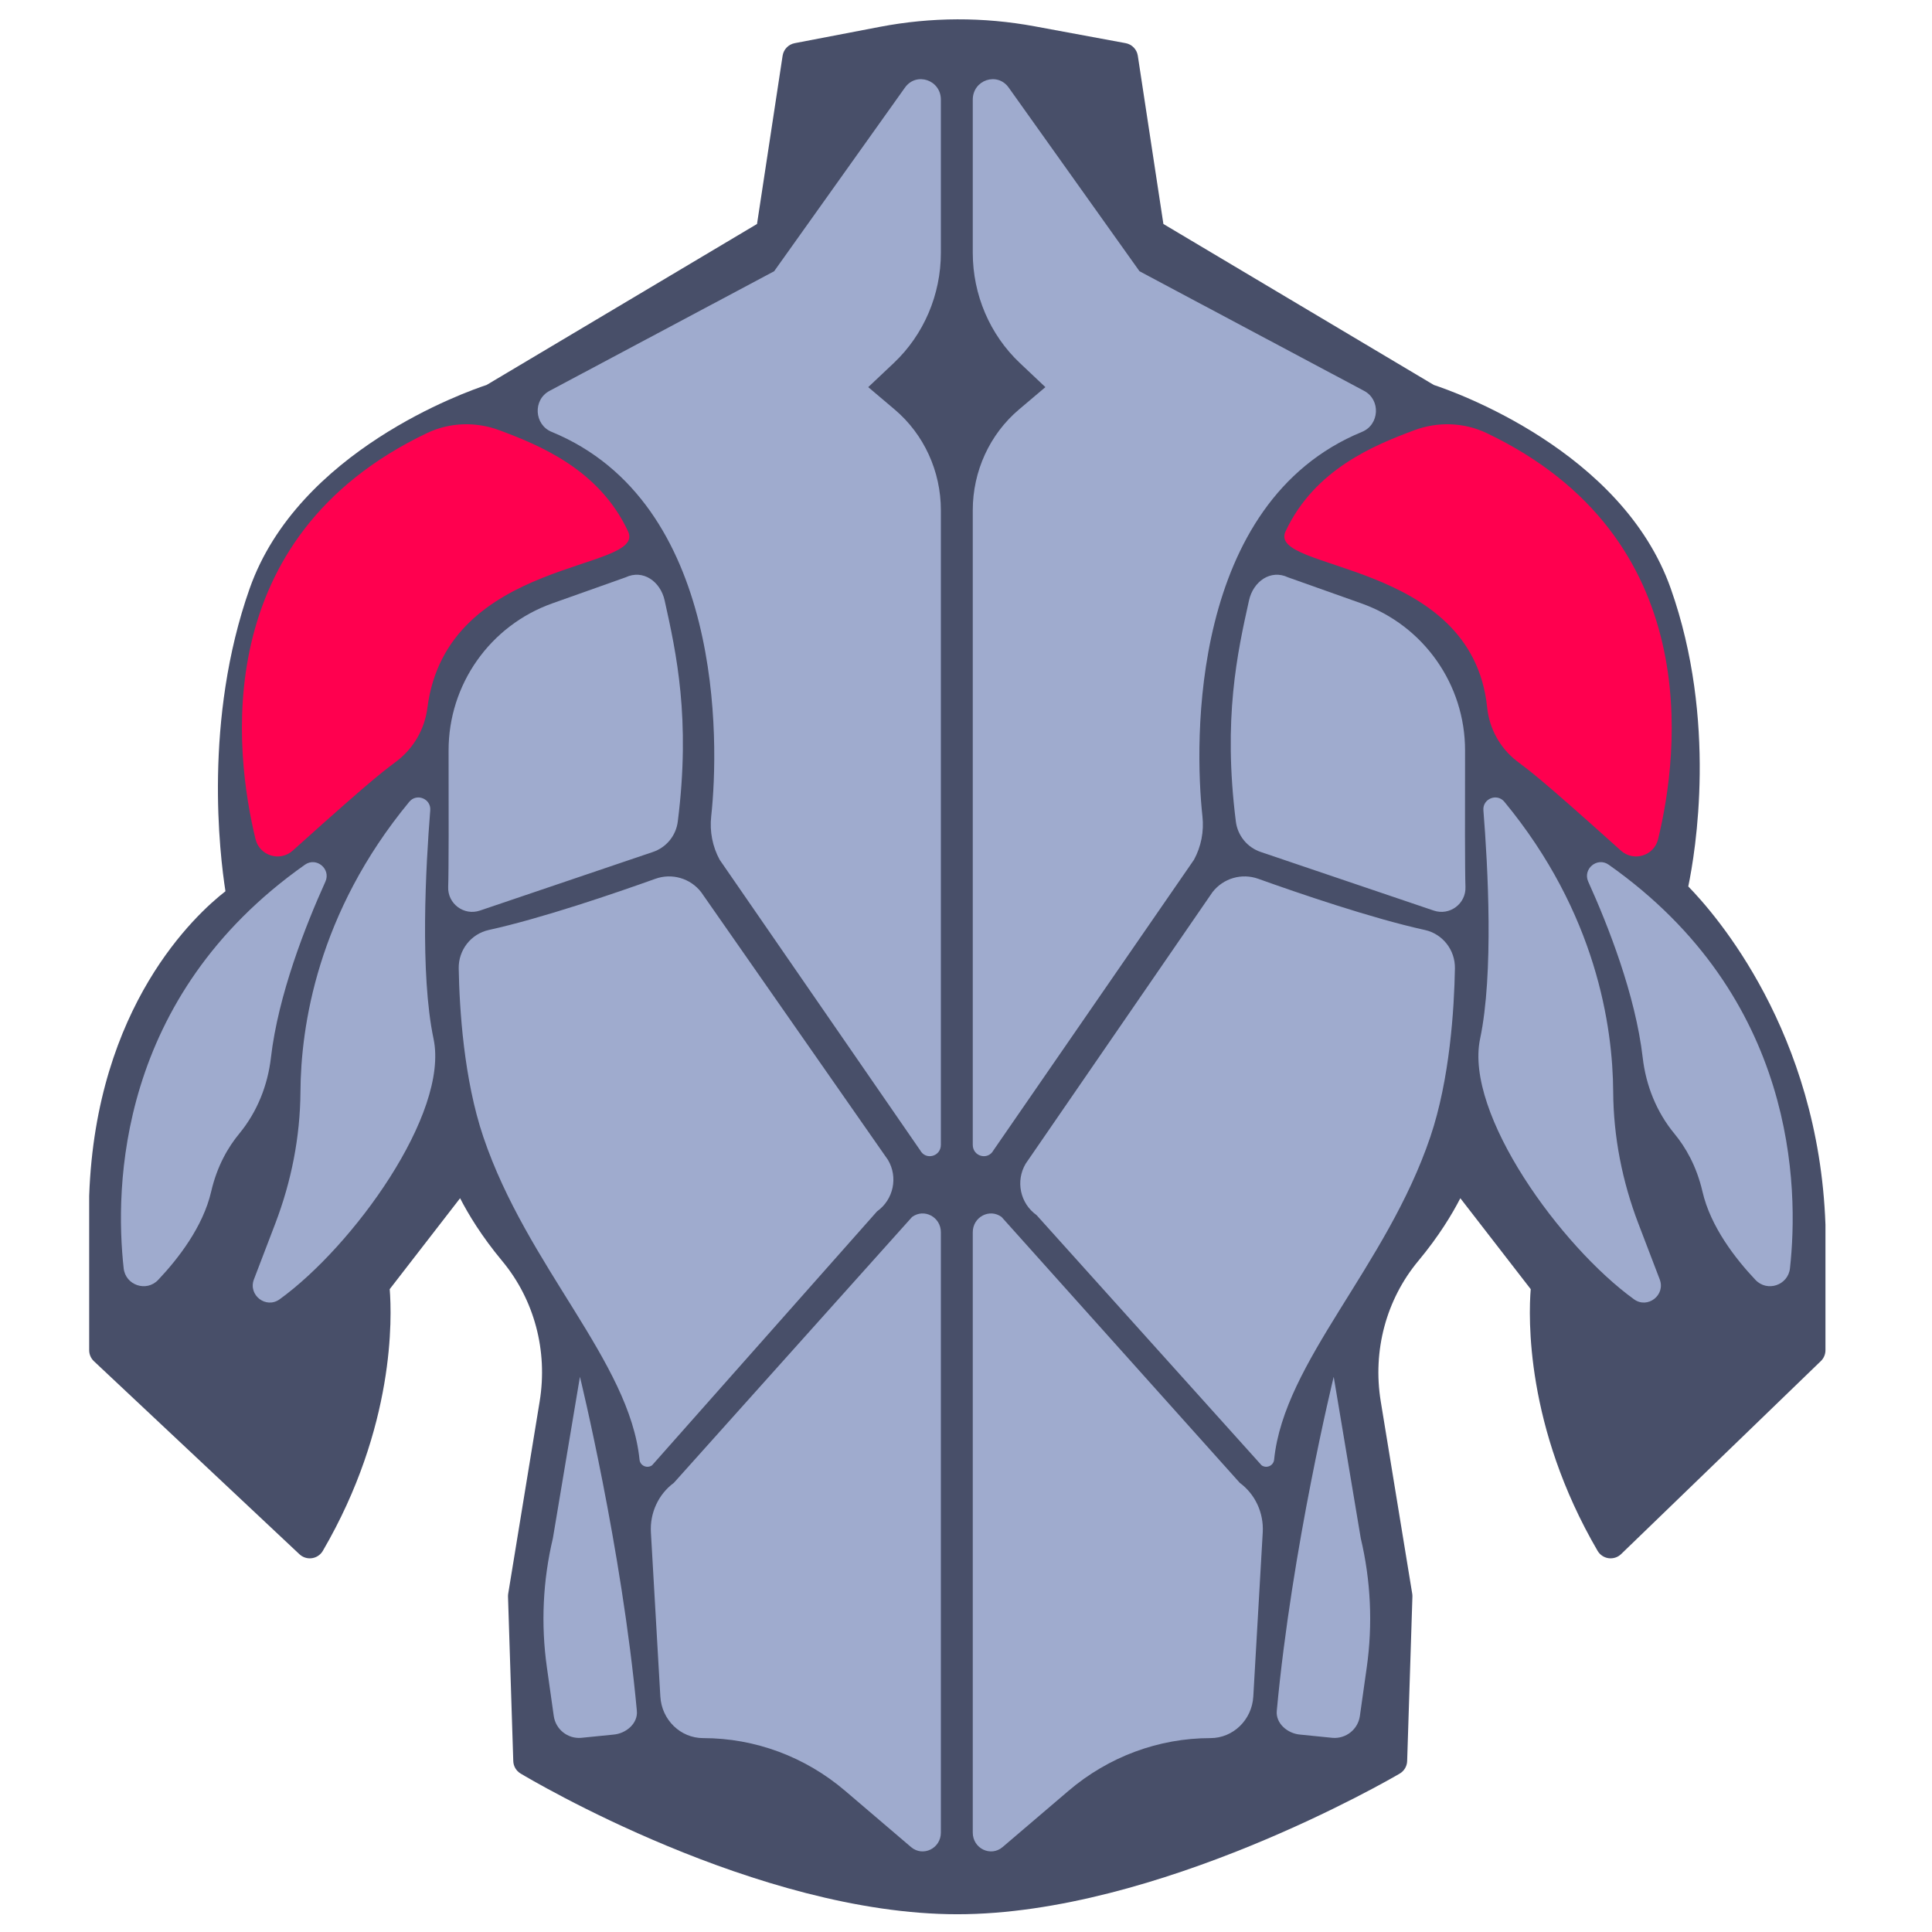
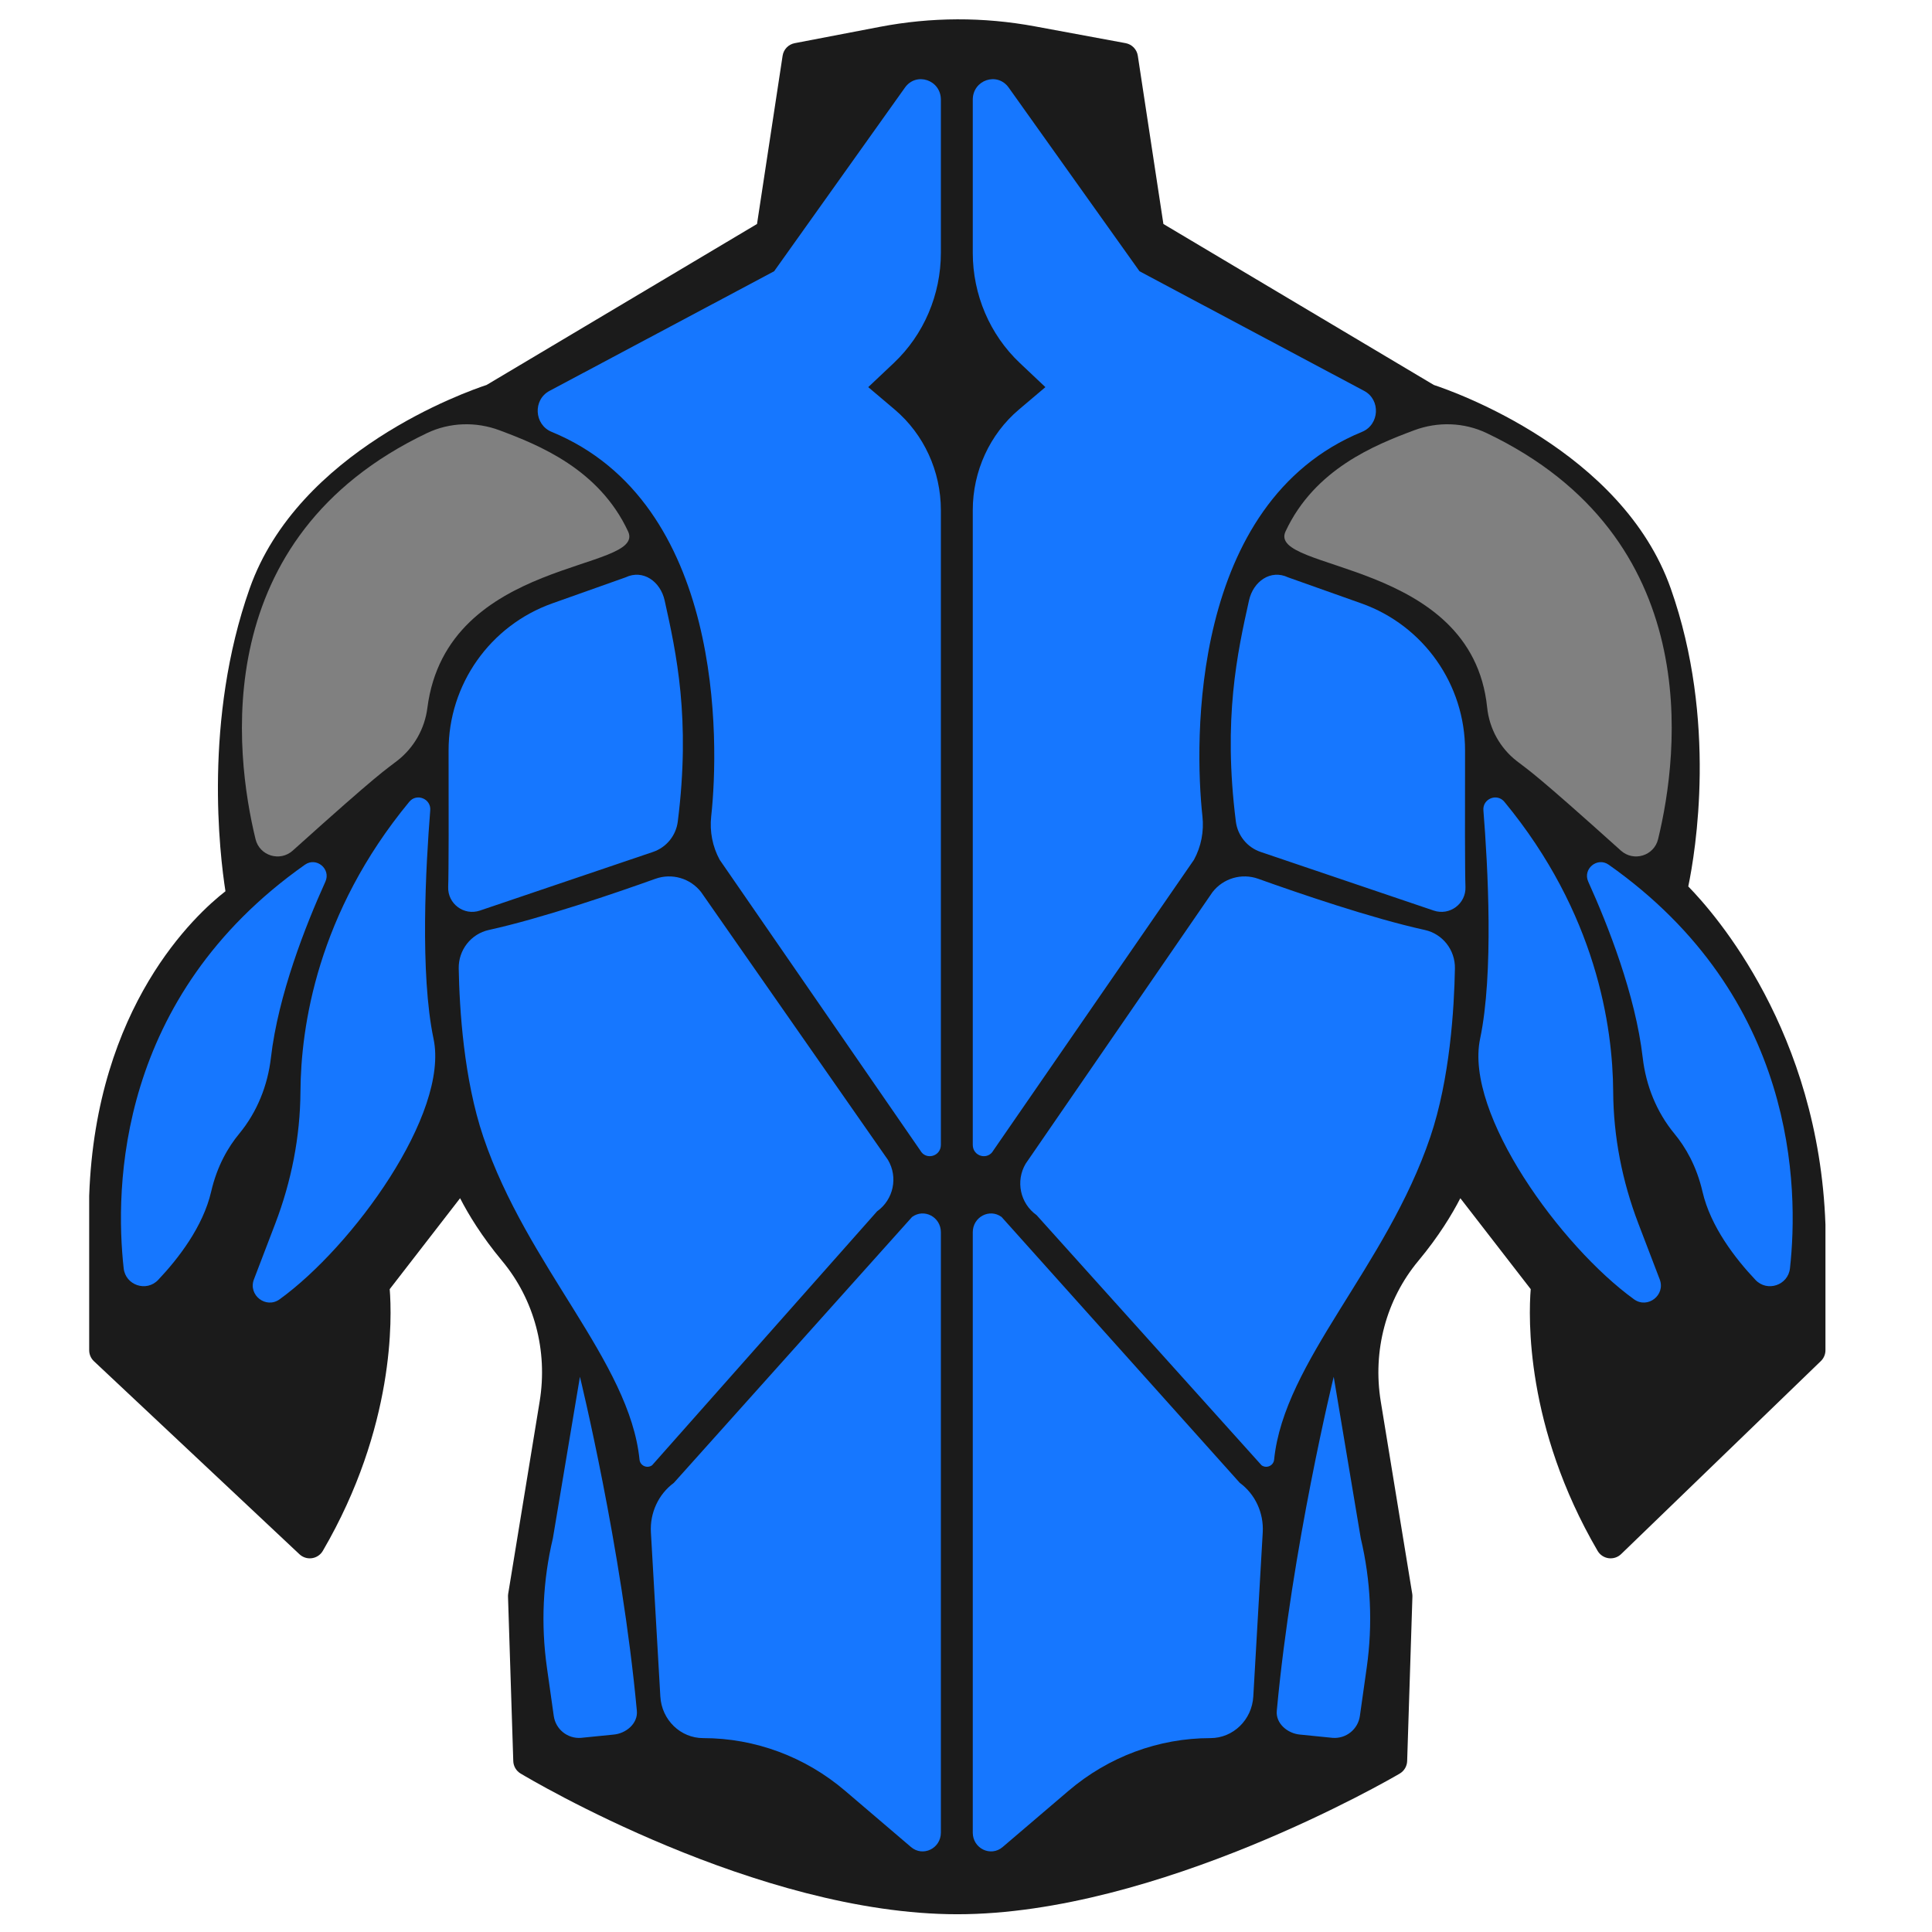
- <svg xmlns="http://www.w3.org/2000/svg" enable-background="new 0 0 512 512" version="1.0" viewBox="0 0 512 512">
-   <path fill="#484F69" d="M253.7,507.294c-53.055,0-113.206-35.77-115.74-37.292c-1.165-0.699-1.895-1.942-1.938-3.301    l-1.394-43.587c-0.008-0.259,0.009-0.519,0.051-0.773l8.339-50.958c2.197-13.428-1.431-26.998-9.952-37.231    c-5.459-6.555-8.987-12.426-11.137-16.613l-18.654,24.101c0.594,7.312,1.471,36.451-17.722,69.353    c-0.614,1.053-1.674,1.768-2.88,1.942c-1.201,0.179-2.425-0.208-3.313-1.042L24.896,360.74c-0.805-0.757-1.262-1.812-1.262-2.916    v-40.857c0-0.048,0.001-0.095,0.003-0.143c1.795-50.276,28.202-74.486,36.112-80.635c-1.533-9.755-5.849-45.496,6.415-80.234    c12.891-36.517,57.436-52.173,62.786-53.936l71.668-42.661l6.782-44.589c0.254-1.675,1.537-3.008,3.201-3.327l22.569-4.328    c13.614-2.608,27.428-2.654,41.056-0.133l24.078,4.456c1.676,0.311,2.971,1.647,3.227,3.332l6.782,44.589l71.667,42.661    c5.346,1.761,49.896,17.417,62.786,53.936c12.374,35.051,6.543,69.822,4.645,78.962c7.206,7.366,34.528,38.557,36.35,89.554    c0.002,0.047,0.003,0.095,0.003,0.143v33.211c0,1.085-0.44,2.123-1.221,2.876l-52.929,51.152c-0.882,0.854-2.104,1.25-3.326,1.087    c-1.217-0.169-2.289-0.887-2.908-1.947c-19.192-32.901-18.316-62.04-17.723-69.353l-18.653-24.101    c-2.149,4.188-5.678,10.059-11.136,16.613c-8.523,10.234-12.15,23.804-9.954,37.231l8.339,50.958    c0.042,0.255,0.059,0.515,0.051,0.773l-1.393,43.587c-0.044,1.373-0.79,2.628-1.976,3.323    C368.34,471.546,306.731,507.294,253.7,507.294z" />
-   <path fill="#9FABCE" d="M249.341,26.421v40.573c0,11.104-4.525,21.699-12.471,29.202l-6.777,6.398l7.004,5.929    c7.752,6.562,12.244,16.354,12.244,26.69v168.175c0,3.098-3.995,4.176-5.469,1.476l-53.144-77.005    c-1.911-3.499-2.69-7.526-2.253-11.515c2.17-19.774,3.316-83.149-42.294-101.898c-4.63-1.903-4.992-8.496-0.564-10.854    l59.534-31.704l34.672-48.678C242.835,18.981,249.341,21.176,249.341,26.421z" />
-   <path fill="#FF004F" d="M113.143,114.779c6.027-2.874,12.982-3.088,19.236-0.746c10.423,3.903,26.356,10.267,34.07,26.796   c5.011,10.738-48.043,6.593-53.194,46.803c-0.703,5.487-3.54,10.492-7.894,13.904c-3.472,2.721-4.255,2.722-27.78,23.883   c-3.378,3.039-8.786,1.387-9.859-3.029C62.184,199.605,55.095,142.459,113.143,114.779z" />
-   <path fill="#9FABCE" d="M118.879 198.948c-.044-17.535 10.978-33.187 27.502-39.054l19.393-6.886c4.644-2.211 9.247 1.088 10.362 6.109 3.087 13.9 6.93 31.297 3.483 58.609-.469 3.714-3.018 6.843-6.564 8.045l-45.876 15.542c-4.232 1.434-8.585-1.819-8.406-6.284C118.922 231.304 118.919 214.554 118.879 198.948zM129.544 246.451c-4.748 1.043-8.065 5.325-7.979 10.186.19 10.723 1.34 29.321 6.515 44.641 11.65 34.484 38.777 59.506 41.401 85.549.162 1.606 2.013 2.425 3.328 1.488l59.628-67.301c4.358-3.105 5.61-9.032 2.88-13.634l-49.51-70.957c-2.853-3.676-7.737-5.103-12.118-3.535C163.219 236.638 143.65 243.353 129.544 246.451zM86.231 233.651c-5.229 11.56-12.506 29.993-14.433 46.643-.855 7.391-3.67 14.42-8.408 20.156-2.914 3.527-5.86 8.533-7.432 15.346-2.143 9.287-8.72 17.768-14.045 23.396-3.105 3.282-8.639 1.423-9.137-3.067-2.361-21.294-1.819-71.847 48.037-106.97C83.84 227.023 87.757 230.278 86.231 233.651zM108.464 212.481c1.953-2.366 5.8-.806 5.555 2.252-1.183 14.768-2.758 43.298.873 60.546 4.187 19.889-21.446 55.068-40.784 69.046-3.613 2.612-8.409-1.107-6.816-5.272l5.66-14.799c4.268-11.161 6.601-22.989 6.672-34.938C79.725 272.061 84.087 242.006 108.464 212.481zM249.341 326.56v159.099c0 4.211-4.761 6.518-7.908 3.832l-17.475-14.912c-10.574-9.023-23.873-13.961-37.602-13.961h0c-6.023 0-11.003-4.836-11.359-11.032l-2.501-43.492c-.297-5.161 2-10.117 6.082-13.123l63.126-70.459C244.9 320.158 249.341 322.512 249.341 326.56zM153.688 364.861c0 0 11.093 45.266 15.087 88.54.308 3.334-2.865 6.013-6.203 6.285l-8.569.861c-3.57.291-6.749-2.251-7.25-5.797l-1.822-12.884c-1.613-11.401-1.074-23.003 1.588-34.205L153.688 364.861zM257.794 26.421v40.573c0 11.104 4.525 21.699 12.471 29.202l6.777 6.398-7.004 5.929c-7.752 6.562-12.244 16.354-12.244 26.69v168.175c0 3.098 3.995 4.176 5.469 1.476l53.144-77.005c1.911-3.499 2.69-7.526 2.253-11.515-2.17-19.774-3.316-83.149 42.294-101.898 4.63-1.903 4.992-8.496.564-10.854l-59.534-31.704L267.312 23.21C264.299 18.981 257.794 21.176 257.794 26.421z" />
-   <path fill="#FF004F" d="M393.991,114.779c-6.027-2.874-12.982-3.088-19.236-0.746c-10.423,3.903-26.356,10.267-34.07,26.796   c-5.001,10.716,49.38,7.184,53.425,46.654c0.575,5.606,3.404,10.745,7.853,14.203c3.317,2.578,4.502,2.967,27.589,23.733   c3.378,3.039,8.786,1.387,9.859-3.029C444.951,199.605,452.04,142.459,393.991,114.779z" />
-   <path fill="#9FABCE" d="M388.256 198.948c.044-17.535-10.978-33.187-27.502-39.054l-19.393-6.886c-4.643-2.211-9.247 1.088-10.362 6.109-3.087 13.9-6.93 31.297-3.483 58.609.469 3.714 3.018 6.843 6.564 8.045l45.876 15.542c4.232 1.434 8.585-1.819 8.406-6.284C388.213 231.304 388.216 214.554 388.256 198.948zM377.591 246.451c4.748 1.043 8.065 5.325 7.979 10.186-.19 10.723-1.34 29.321-6.515 44.641-11.65 34.484-38.777 59.506-41.401 85.549-.162 1.606-2.013 2.425-3.328 1.488l-59.628-66.301c-4.358-3.105-5.61-9.032-2.88-13.634l49.51-71.957c2.853-3.676 7.737-5.103 12.118-3.535C343.916 236.638 363.484 243.353 377.591 246.451zM420.903 233.651c5.229 11.56 12.506 29.993 14.433 46.643.855 7.391 3.67 14.42 8.408 20.156 2.914 3.527 5.86 8.533 7.432 15.346 2.143 9.287 8.72 17.768 14.045 23.396 3.105 3.282 8.639 1.423 9.137-3.067 2.361-21.294 1.819-71.847-48.037-106.97C423.295 227.023 419.378 230.278 420.903 233.651zM398.671 212.481c-1.953-2.366-5.8-.806-5.555 2.252 1.183 14.768 2.758 43.298-.873 60.546-4.187 19.889 21.446 55.068 40.784 69.046 3.613 2.612 8.409-1.107 6.816-5.272l-5.66-14.799c-4.268-11.161-6.601-22.989-6.672-34.938C427.41 272.061 423.048 242.006 398.671 212.481zM257.794 326.56v159.099c0 4.211 4.761 6.518 7.908 3.832l17.475-14.912c10.574-9.023 23.873-13.961 37.602-13.961h0c6.023 0 11.003-4.836 11.359-11.032l2.501-43.492c.297-5.161-2-10.117-6.082-13.123l-63.126-70.459C262.235 320.158 257.794 322.512 257.794 326.56zM353.447 364.861c0 0-11.093 45.266-15.087 88.54-.308 3.334 2.865 6.013 6.203 6.285l8.569.861c3.57.291 6.749-2.251 7.25-5.797l1.822-12.884c1.613-11.401 1.074-23.003-1.588-34.205L353.447 364.861z" />
+ <svg xmlns="http://www.w3.org/2000/svg" width="512" height="512" viewBox="0 0 512 512" fill="none">
+   <path d="M253.7 507.294C200.645 507.294 140.494 471.524 137.96 470.002C136.795 469.303 136.065 468.06 136.022 466.701L134.628 423.114C134.62 422.855 134.637 422.595 134.679 422.341L143.018 371.383C145.215 357.955 141.587 344.385 133.066 334.152C127.607 327.597 124.079 321.726 121.929 317.539L103.275 341.64C103.869 348.952 104.746 378.091 85.553 410.993C84.939 412.046 83.879 412.761 82.673 412.935C81.472 413.114 80.248 412.727 79.36 411.893L24.896 360.74C24.091 359.983 23.634 358.928 23.634 357.824V316.967C23.634 316.919 23.635 316.872 23.637 316.824C25.432 266.548 51.839 242.338 59.749 236.189C58.216 226.434 53.9 190.693 66.164 155.955C79.055 119.438 123.6 103.782 128.95 102.019L200.618 59.358L207.4 14.769C207.654 13.094 208.937 11.761 210.601 11.442L233.17 7.114C246.784 4.506 260.598 4.46 274.226 6.981L298.304 11.437C299.98 11.748 301.275 13.084 301.531 14.769L308.313 59.358L379.98 102.019C385.326 103.78 429.876 119.436 442.766 155.955C455.14 191.006 449.309 225.777 447.411 234.917C454.617 242.283 481.939 273.474 483.761 324.471C483.763 324.518 483.764 324.566 483.764 324.614V357.825C483.764 358.91 483.324 359.948 482.543 360.701L429.614 411.853C428.732 412.707 427.51 413.103 426.288 412.94C425.071 412.771 423.999 412.053 423.38 410.993C404.188 378.092 405.064 348.953 405.657 341.64L387.004 317.539C384.855 321.727 381.326 327.598 375.868 334.152C367.345 344.386 363.718 357.956 365.914 371.383L374.253 422.341C374.295 422.596 374.312 422.856 374.304 423.114L372.911 466.701C372.867 468.074 372.121 469.329 370.935 470.024C368.34 471.546 306.731 507.294 253.7 507.294Z" fill="#1B1B1B" />
+   <path d="M249.341 26.421V66.994C249.341 78.098 244.816 88.693 236.87 96.196L230.093 102.594L237.097 108.523C244.849 115.085 249.341 124.877 249.341 135.213V303.388C249.341 306.486 245.346 307.564 243.872 304.864L190.728 227.859C188.817 224.36 188.038 220.333 188.475 216.344C190.645 196.57 191.791 133.195 146.181 114.446C141.551 112.543 141.189 105.95 145.617 103.592L205.151 71.888L239.823 23.21C242.835 18.981 249.341 21.176 249.341 26.421Z" fill="#1677FF" />
+   <path d="M113.143 114.779C119.17 111.905 126.125 111.691 132.379 114.033C142.802 117.936 158.735 124.3 166.449 140.829C171.46 151.567 118.406 147.422 113.255 187.632C112.552 193.119 109.715 198.124 105.361 201.536C101.889 204.257 101.106 204.258 77.581 225.419C74.203 228.458 68.795 226.806 67.722 222.39C62.184 199.605 55.095 142.459 113.143 114.779Z" fill="#808080" />
+   <path d="M118.879 198.948C118.835 181.413 129.857 165.761 146.381 159.894L165.774 153.008C170.418 150.797 175.021 154.096 176.136 159.117C179.223 173.017 183.066 190.414 179.619 217.726C179.15 221.44 176.601 224.569 173.055 225.771L127.179 241.313C122.947 242.747 118.594 239.494 118.773 235.029C118.922 231.304 118.919 214.554 118.879 198.948ZM129.544 246.451C124.796 247.494 121.479 251.776 121.565 256.637C121.755 267.36 122.905 285.958 128.08 301.278C139.73 335.762 166.857 360.784 169.481 386.827C169.643 388.433 171.494 389.252 172.809 388.315L232.437 321.014C236.795 317.909 238.047 311.982 235.317 307.38L185.807 236.423C182.954 232.747 178.07 231.32 173.689 232.888C163.219 236.638 143.65 243.353 129.544 246.451ZM86.231 233.651C81.002 245.211 73.725 263.644 71.798 280.294C70.943 287.685 68.128 294.714 63.39 300.45C60.476 303.977 57.53 308.983 55.958 315.796C53.815 325.083 47.238 333.564 41.913 339.192C38.808 342.474 33.274 340.615 32.776 336.125C30.415 314.831 30.957 264.278 80.813 229.155C83.84 227.023 87.757 230.278 86.231 233.651ZM108.464 212.481C110.417 210.115 114.264 211.675 114.019 214.733C112.836 229.501 111.261 258.031 114.892 275.279C119.079 295.168 93.446 330.347 74.108 344.325C70.495 346.937 65.699 343.218 67.292 339.053L72.952 324.254C77.22 313.093 79.553 301.265 79.624 289.316C79.725 272.061 84.087 242.006 108.464 212.481ZM249.341 326.56V485.659C249.341 489.87 244.58 492.177 241.433 489.491L223.958 474.579C213.384 465.556 200.085 460.618 186.356 460.618C180.333 460.618 175.353 455.782 174.997 449.586L172.496 406.094C172.199 400.933 174.496 395.977 178.578 392.971L241.704 322.512C244.9 320.158 249.341 322.512 249.341 326.56ZM153.688 364.861C153.688 364.861 164.781 410.127 168.775 453.401C169.083 456.735 165.91 459.414 162.572 459.686L154.003 460.547C150.433 460.838 147.254 458.296 146.753 454.75L144.931 441.866C143.318 430.465 143.857 418.863 146.519 407.661L153.688 364.861ZM257.794 26.421V66.994C257.794 78.098 262.319 88.693 270.265 96.196L277.042 102.594L270.038 108.523C262.286 115.085 257.794 124.877 257.794 135.213V303.388C257.794 306.486 261.789 307.564 263.263 304.864L316.407 227.859C318.318 224.36 319.097 220.333 318.66 216.344C316.49 196.57 315.344 133.195 360.954 114.446C365.584 112.543 365.946 105.95 361.518 103.592L301.984 71.888L267.312 23.21C264.299 18.981 257.794 21.176 257.794 26.421Z" fill="#1677FF" />
+   <path d="M393.991 114.779C387.964 111.905 381.009 111.691 374.755 114.033C364.332 117.936 348.399 124.3 340.685 140.829C335.684 151.545 390.065 148.013 394.11 187.483C394.685 193.089 397.514 198.228 401.963 201.686C405.28 204.264 406.465 204.653 429.552 225.419C432.93 228.458 438.338 226.806 439.411 222.39C444.951 199.605 452.04 142.459 393.991 114.779Z" fill="#808080" />
+   <path d="M388.256 198.948C388.3 181.413 377.278 165.761 360.754 159.894L341.361 153.008C336.718 150.797 332.114 154.096 330.999 159.117C327.912 173.017 324.069 190.414 327.516 217.726C327.985 221.44 330.534 224.569 334.08 225.771L379.956 241.313C384.188 242.747 388.541 239.494 388.362 235.029C388.213 231.304 388.216 214.554 388.256 198.948ZM377.591 246.451C382.339 247.494 385.656 251.776 385.57 256.637C385.38 267.36 384.23 285.958 379.055 301.278C367.405 335.762 340.278 360.784 337.654 386.827C337.492 388.433 335.641 389.252 334.326 388.315L274.698 322.014C270.34 318.909 269.088 312.982 271.818 308.38L321.328 236.423C324.181 232.747 329.065 231.32 333.446 232.888C343.916 236.638 363.484 243.353 377.591 246.451ZM420.903 233.651C426.132 245.211 433.409 263.644 435.336 280.294C436.191 287.685 439.006 294.714 443.744 300.45C446.658 303.977 449.604 308.983 451.176 315.796C453.319 325.083 459.896 333.564 465.221 339.192C468.326 342.474 473.86 340.615 474.358 336.125C476.719 314.831 476.177 264.278 426.321 229.155C423.295 227.023 419.378 230.278 420.903 233.651ZM398.671 212.481C396.718 210.115 392.871 211.675 393.116 214.733C394.299 229.501 395.874 258.031 392.243 275.279C388.056 295.168 413.689 330.347 433.027 344.325C436.64 346.937 441.436 343.218 439.843 339.053L434.183 324.254C429.915 313.093 427.582 301.265 427.511 289.316C427.41 272.061 423.048 242.006 398.671 212.481ZM257.794 326.56V485.659C257.794 489.87 262.555 492.177 265.702 489.491L283.177 474.579C293.751 465.556 307.05 460.618 320.779 460.618C326.802 460.618 331.782 455.782 332.138 449.586L334.639 406.094C334.936 400.933 332.639 395.977 328.557 392.971L265.431 322.512C262.235 320.158 257.794 322.512 257.794 326.56ZM353.447 364.861C353.447 364.861 342.354 410.127 338.36 453.401C338.052 456.735 341.225 459.414 344.563 459.686L353.132 460.547C356.702 460.838 359.881 458.296 360.382 454.75L362.204 441.866C363.817 430.465 363.278 418.863 360.616 407.661L353.447 364.861Z" fill="#1677FF" />
</svg>
